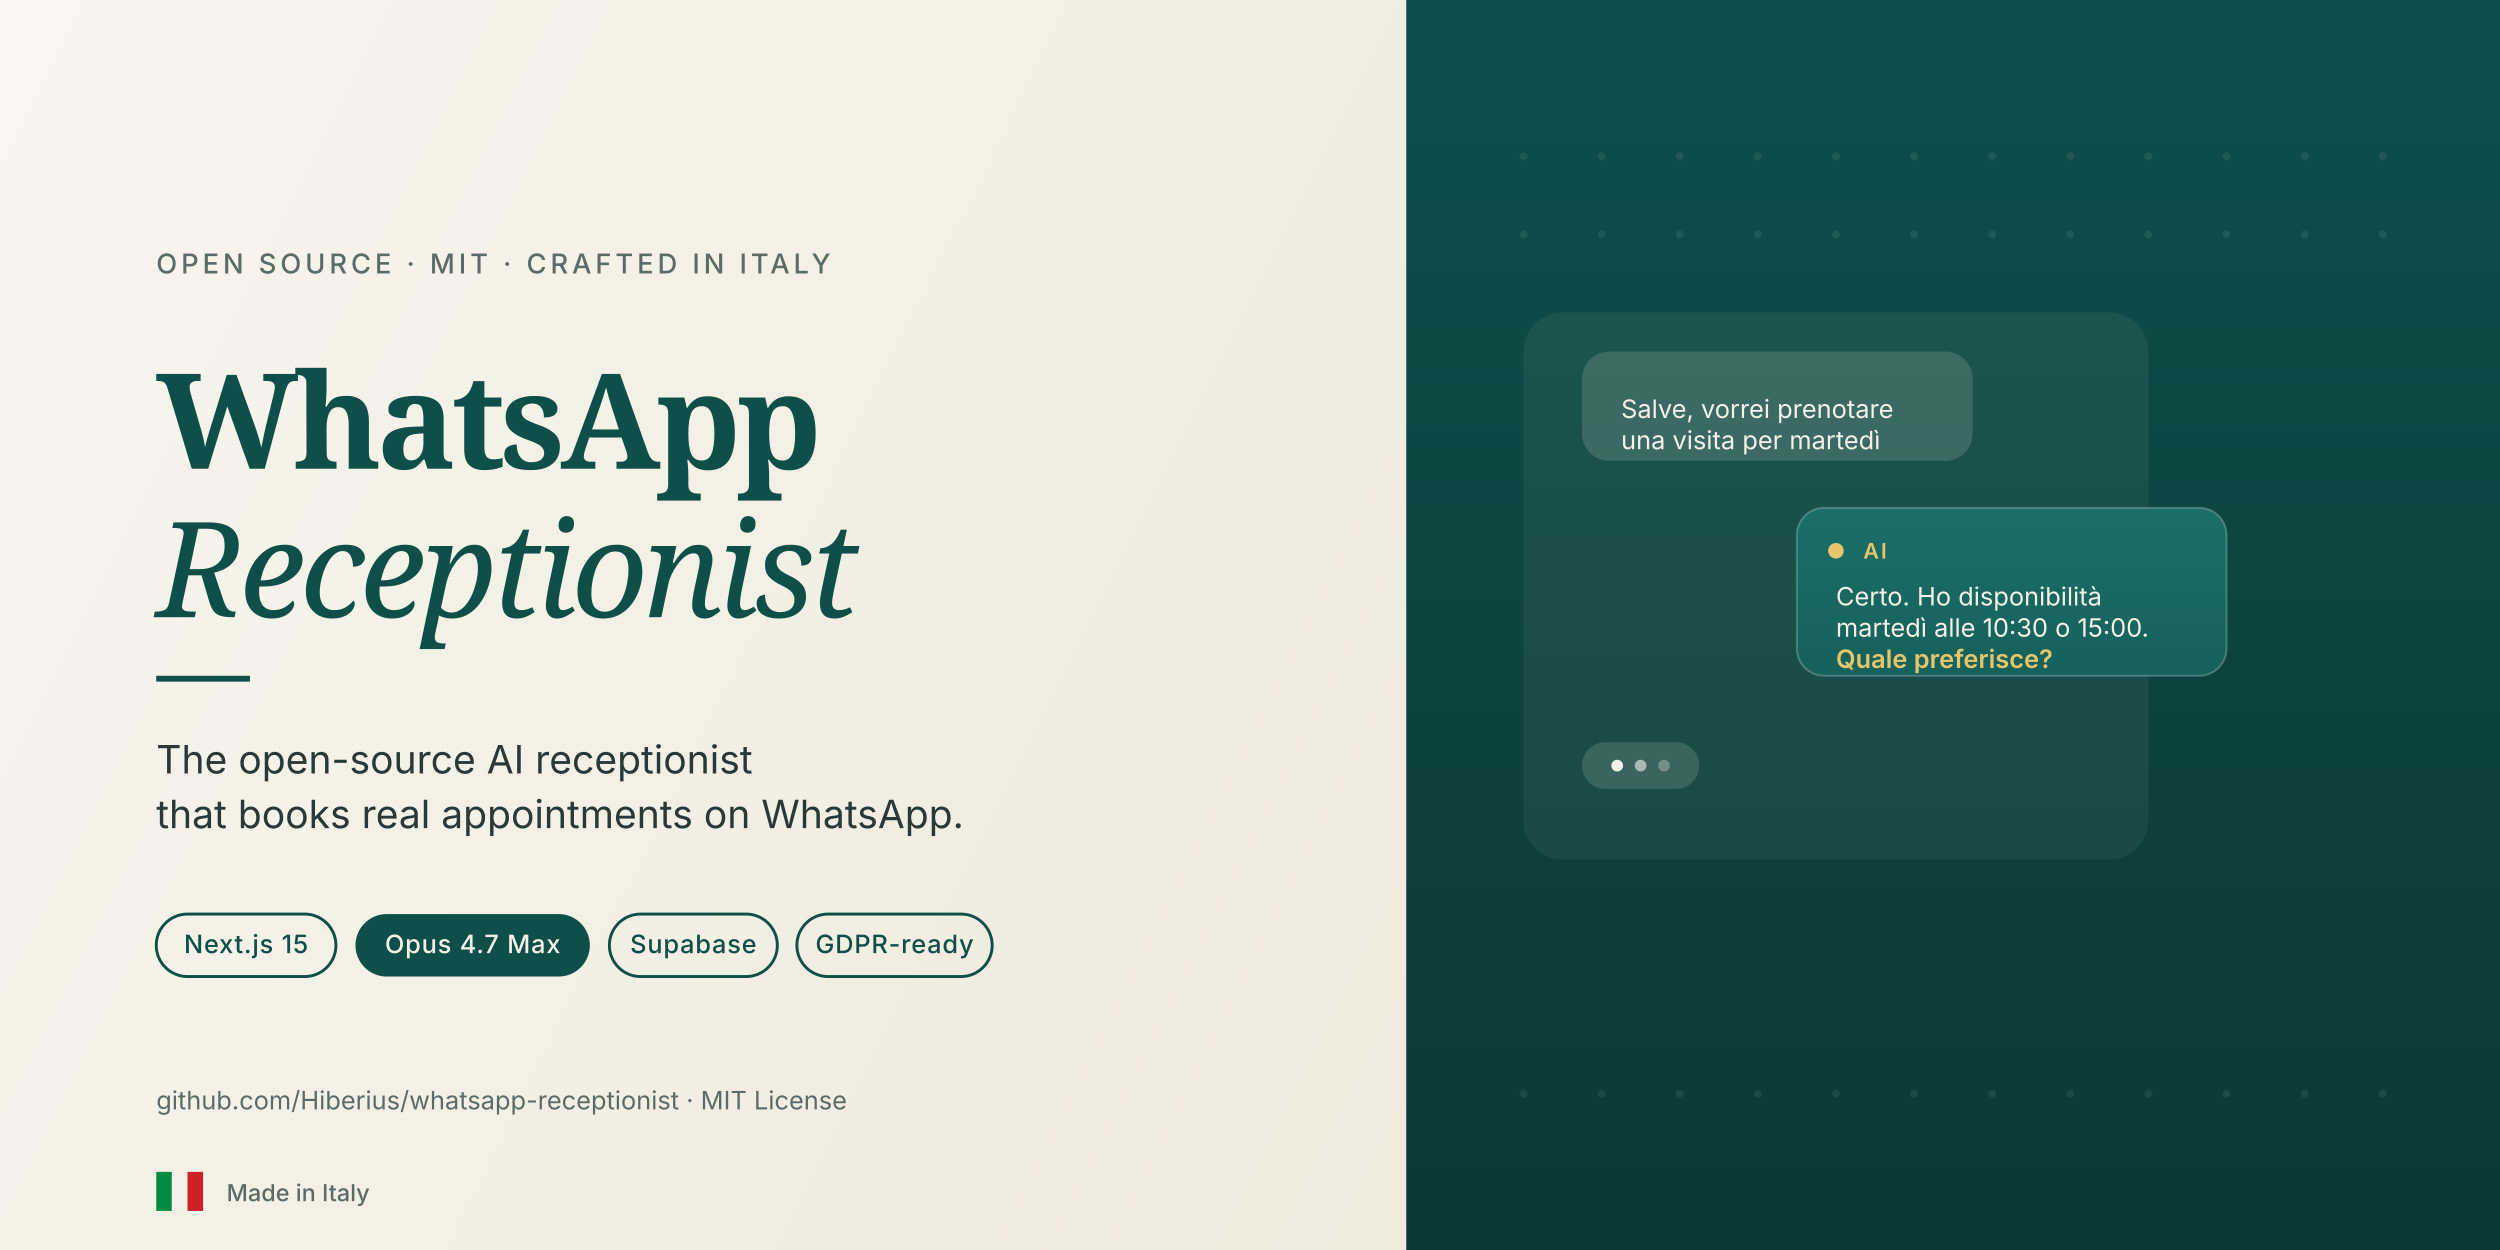
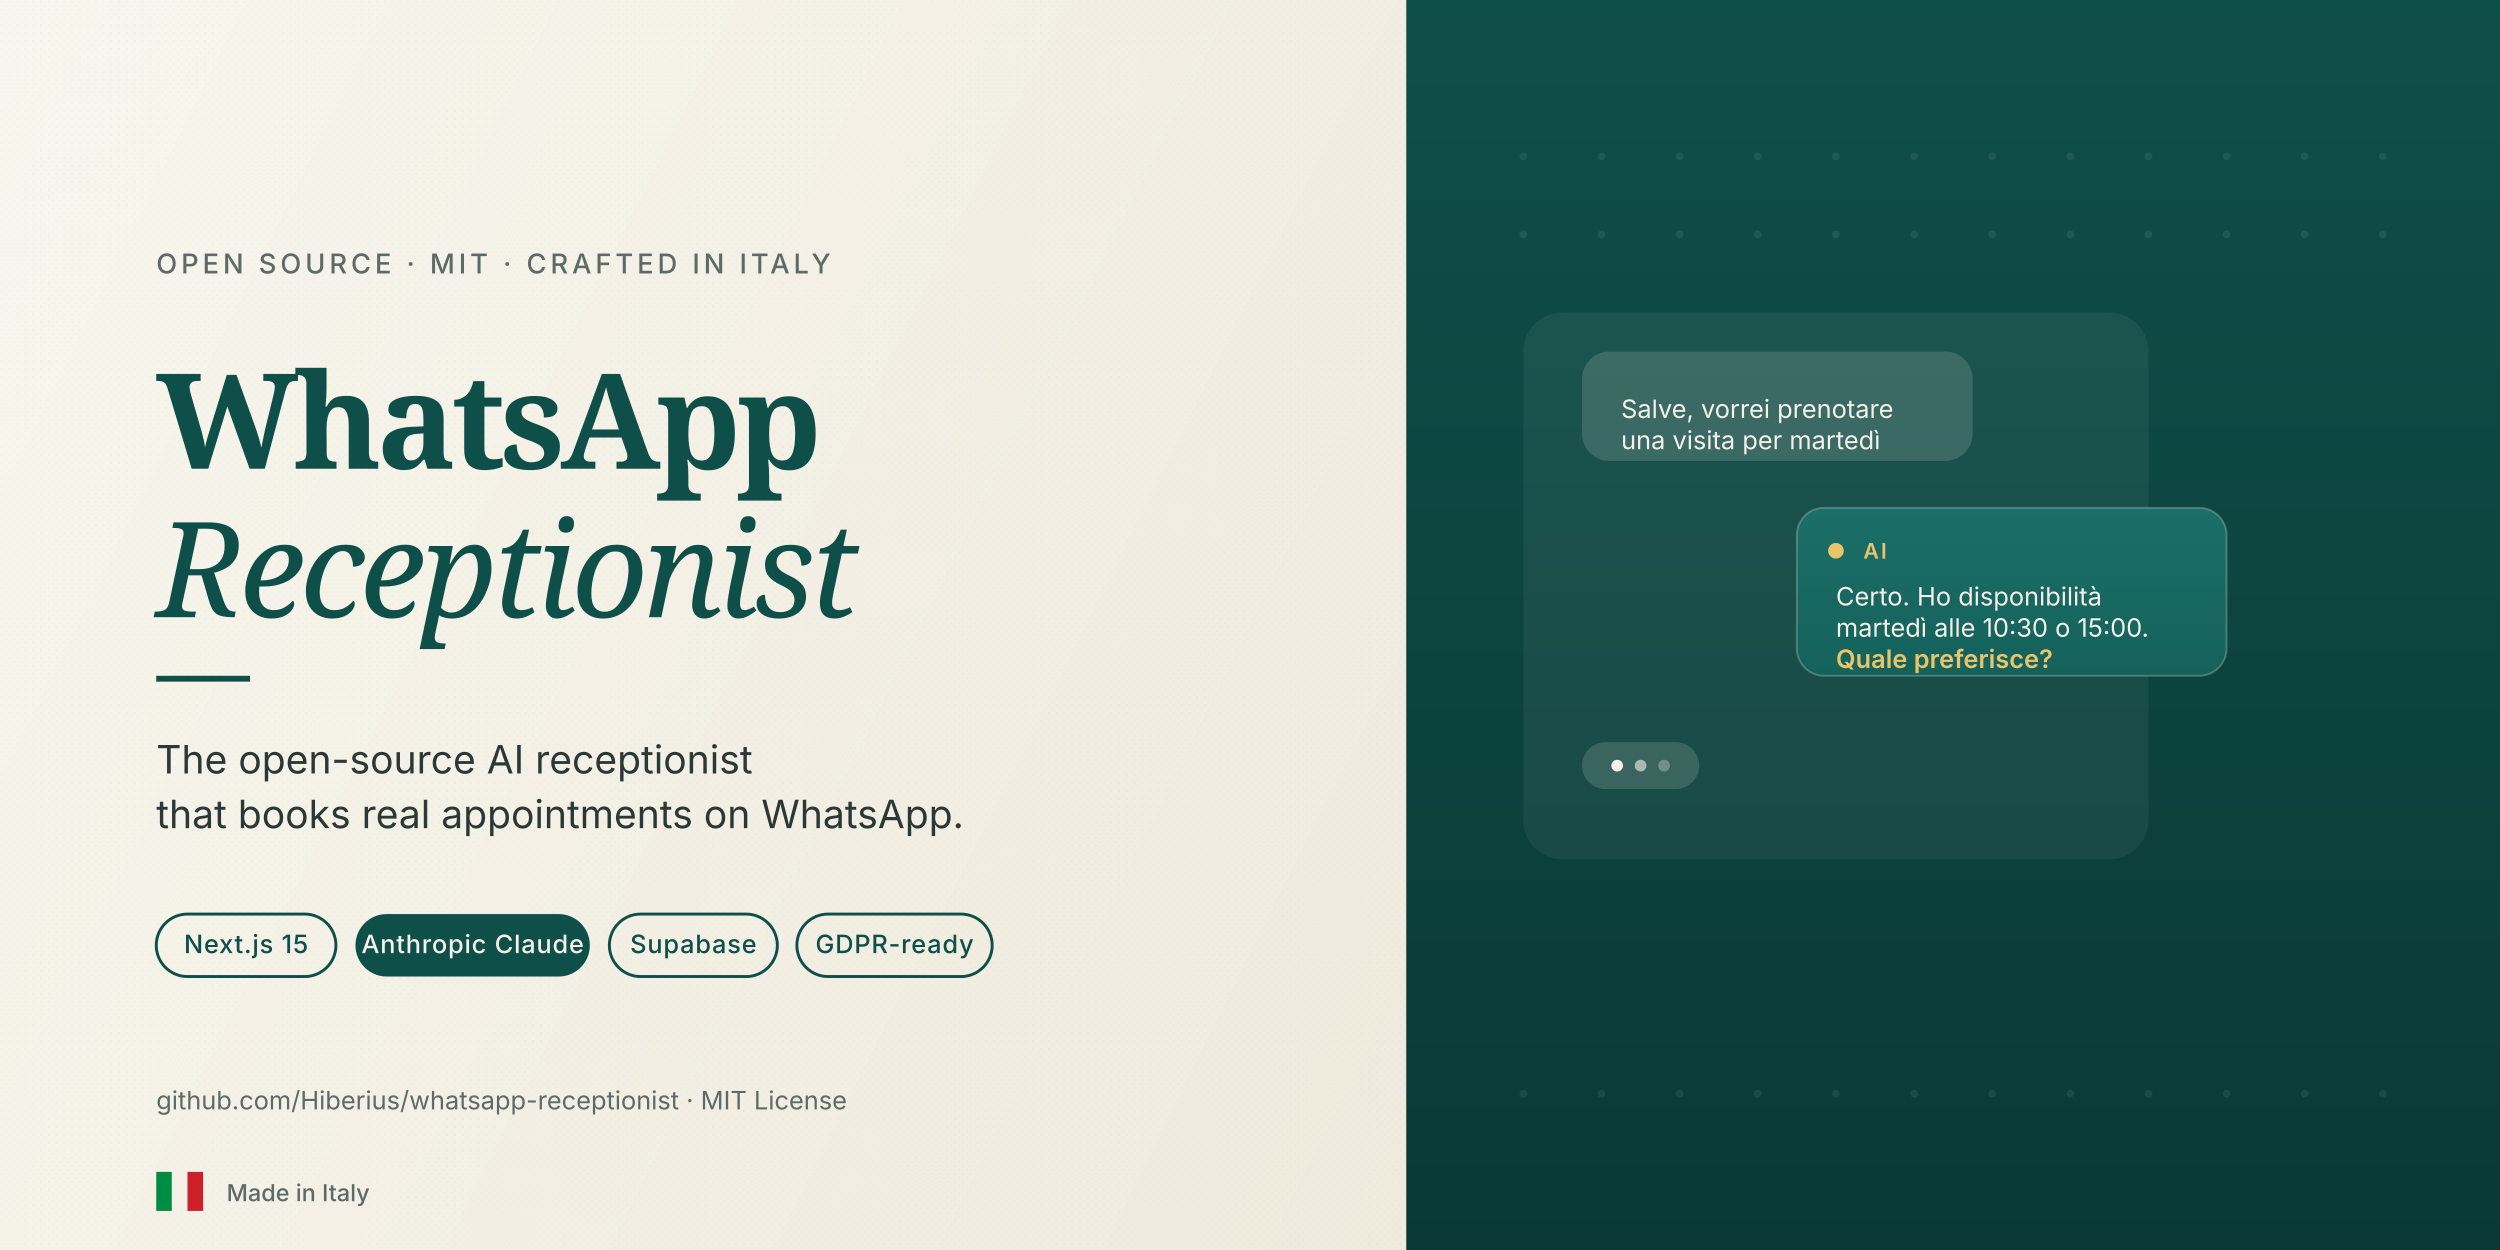
<svg xmlns="http://www.w3.org/2000/svg" viewBox="0 0 1280 640" width="1280" height="640" role="img" aria-label="WhatsApp Receptionist — open-source AI receptionist that books real appointments on WhatsApp">
  <defs>
    <linearGradient id="bg-gradient" x1="0" y1="0" x2="1280" y2="640" gradientUnits="userSpaceOnUse">
      <stop offset="0" stop-color="#F8F6EE" />
      <stop offset="1" stop-color="#EAE3D2" />
    </linearGradient>
    <linearGradient id="accent-gradient" x1="0" y1="0" x2="0" y2="640" gradientUnits="userSpaceOnUse">
      <stop offset="0" stop-color="#0F4F4A" />
      <stop offset="1" stop-color="#0A3935" />
    </linearGradient>
    <linearGradient id="bubble-gradient" x1="0" y1="0" x2="0" y2="200" gradientUnits="userSpaceOnUse">
      <stop offset="0" stop-color="#1A6F68" />
      <stop offset="1" stop-color="#0F4F4A" />
    </linearGradient>
    <pattern id="grain" patternUnits="userSpaceOnUse" width="4" height="4">
      <circle cx="1" cy="1" r="0.4" fill="#0F4F4A" opacity="0.05" />
      <circle cx="3" cy="3" r="0.3" fill="#0F4F4A" opacity="0.04" />
    </pattern>
  </defs>
  <rect width="1280" height="640" fill="url(#bg-gradient)" />
  <rect width="1280" height="640" fill="url(#grain)" />
  <rect x="720" y="0" width="560" height="640" fill="url(#accent-gradient)" />
  <g fill="#F5F1E8" opacity="0.08">
    <circle cx="780" cy="80" r="2" />
    <circle cx="820" cy="80" r="2" />
    <circle cx="860" cy="80" r="2" />
    <circle cx="900" cy="80" r="2" />
    <circle cx="940" cy="80" r="2" />
    <circle cx="980" cy="80" r="2" />
    <circle cx="1020" cy="80" r="2" />
    <circle cx="1060" cy="80" r="2" />
    <circle cx="1100" cy="80" r="2" />
    <circle cx="1140" cy="80" r="2" />
    <circle cx="1180" cy="80" r="2" />
    <circle cx="1220" cy="80" r="2" />
    <circle cx="780" cy="120" r="2" />
    <circle cx="820" cy="120" r="2" />
    <circle cx="860" cy="120" r="2" />
    <circle cx="900" cy="120" r="2" />
    <circle cx="940" cy="120" r="2" />
    <circle cx="980" cy="120" r="2" />
    <circle cx="1020" cy="120" r="2" />
    <circle cx="1060" cy="120" r="2" />
    <circle cx="1100" cy="120" r="2" />
    <circle cx="1140" cy="120" r="2" />
    <circle cx="1180" cy="120" r="2" />
    <circle cx="1220" cy="120" r="2" />
    <circle cx="780" cy="560" r="2" />
    <circle cx="820" cy="560" r="2" />
    <circle cx="860" cy="560" r="2" />
    <circle cx="900" cy="560" r="2" />
    <circle cx="940" cy="560" r="2" />
    <circle cx="980" cy="560" r="2" />
    <circle cx="1020" cy="560" r="2" />
    <circle cx="1060" cy="560" r="2" />
    <circle cx="1100" cy="560" r="2" />
    <circle cx="1140" cy="560" r="2" />
    <circle cx="1180" cy="560" r="2" />
    <circle cx="1220" cy="560" r="2" />
  </g>
  <g font-family="Fraunces, Georgia, serif" fill="#0F4F4A">
    <g font-family="Inter, system-ui, sans-serif" font-size="14" letter-spacing="2" font-weight="500" fill="#5C6B68">
      <text x="80" y="140">OPEN SOURCE · MIT · CRAFTED IN ITALY</text>
    </g>
    <text x="80" y="240" font-size="68" font-weight="600" letter-spacing="-2.5">WhatsApp</text>
    <text x="80" y="316" font-size="68" font-weight="400" font-style="italic" letter-spacing="-2.5">Receptionist</text>
    <rect x="80" y="346" width="48" height="3" fill="#0F4F4A" />
    <g font-family="Inter, system-ui, sans-serif" font-size="20" font-weight="400" fill="#2A3938">
      <text x="80" y="396">The open-source AI receptionist</text>
      <text x="80" y="424">that books real appointments on WhatsApp.</text>
    </g>
    <g font-family="Inter, system-ui, sans-serif" font-size="13" font-weight="500" letter-spacing="0.4">
      <g>
        <rect x="80" y="468" width="92" height="32" rx="16" fill="none" stroke="#0F4F4A" stroke-width="1.5" />
        <text x="126" y="488" text-anchor="middle" fill="#0F4F4A">Next.js 15</text>
      </g>
      <g>
        <rect x="182" y="468" width="120" height="32" rx="16" fill="#0F4F4A" />
-         <text x="242" y="488" text-anchor="middle" fill="#F5F1E8">Opus 4.7 Max</text>
+         <text x="242" y="488" text-anchor="middle" fill="#F5F1E8">Anthropic Claude</text>
      </g>
      <g>
        <rect x="312" y="468" width="86" height="32" rx="16" fill="none" stroke="#0F4F4A" stroke-width="1.5" />
        <text x="355" y="488" text-anchor="middle" fill="#0F4F4A">Supabase</text>
      </g>
      <g>
        <rect x="408" y="468" width="100" height="32" rx="16" fill="none" stroke="#0F4F4A" stroke-width="1.5" />
        <text x="458" y="488" text-anchor="middle" fill="#0F4F4A">GDPR-ready</text>
      </g>
    </g>
    <g font-family="Inter, system-ui, sans-serif" font-size="13" fill="#5C6B68">
      <text x="80" y="568">github.com/Hiberius/whatsapp-receptionist · MIT License</text>
    </g>
  </g>
  <g transform="translate(900 180)">
    <rect x="-120" y="-20" width="320" height="280" rx="20" fill="#F5F1E8" opacity="0.06" />
    <g transform="translate(-90 0)">
      <rect width="200" height="56" rx="14" fill="#F5F1E8" opacity="0.15" />
      <text x="20" y="34" font-family="Inter, system-ui, sans-serif" font-size="13" fill="#F5F1E8">Salve, vorrei prenotare</text>
      <text x="20" y="50" font-family="Inter, system-ui, sans-serif" font-size="13" fill="#F5F1E8">una visita per martedì</text>
    </g>
    <g transform="translate(20 80)">
      <rect width="220" height="86" rx="14" fill="url(#bubble-gradient)" stroke="#F5F1E8" stroke-width="1" stroke-opacity="0.25" />
      <circle cx="20" cy="22" r="4" fill="#E8C56A" />
      <text x="34" y="26" font-family="Inter, system-ui, sans-serif" font-size="11" font-weight="600" letter-spacing="1" fill="#E8C56A">AI</text>
      <text x="20" y="50" font-family="Inter, system-ui, sans-serif" font-size="13" fill="#F5F1E8">Certo. Ho disponibilità</text>
      <text x="20" y="66" font-family="Inter, system-ui, sans-serif" font-size="13" fill="#F5F1E8">martedì alle 10:30 o 15:00.</text>
      <text x="20" y="82" font-family="Inter, system-ui, sans-serif" font-size="13" font-weight="600" fill="#E8C56A">Quale preferisce?</text>
    </g>
    <g transform="translate(-90 200)">
      <rect width="60" height="24" rx="12" fill="#F5F1E8" opacity="0.15" />
      <circle cx="18" cy="12" r="3" fill="#F5F1E8" />
      <circle cx="30" cy="12" r="3" fill="#F5F1E8" opacity="0.6" />
      <circle cx="42" cy="12" r="3" fill="#F5F1E8" opacity="0.3" />
    </g>
  </g>
  <g transform="translate(80 600)">
    <rect x="0" y="0" width="8" height="20" fill="#008C45" />
    <rect x="8" y="0" width="8" height="20" fill="#F5F1E8" />
    <rect x="16" y="0" width="8" height="20" fill="#CD212A" />
    <text x="36" y="15" font-family="Inter, system-ui, sans-serif" font-size="12" font-weight="500" fill="#5C6B68">Made in Italy</text>
  </g>
</svg>
